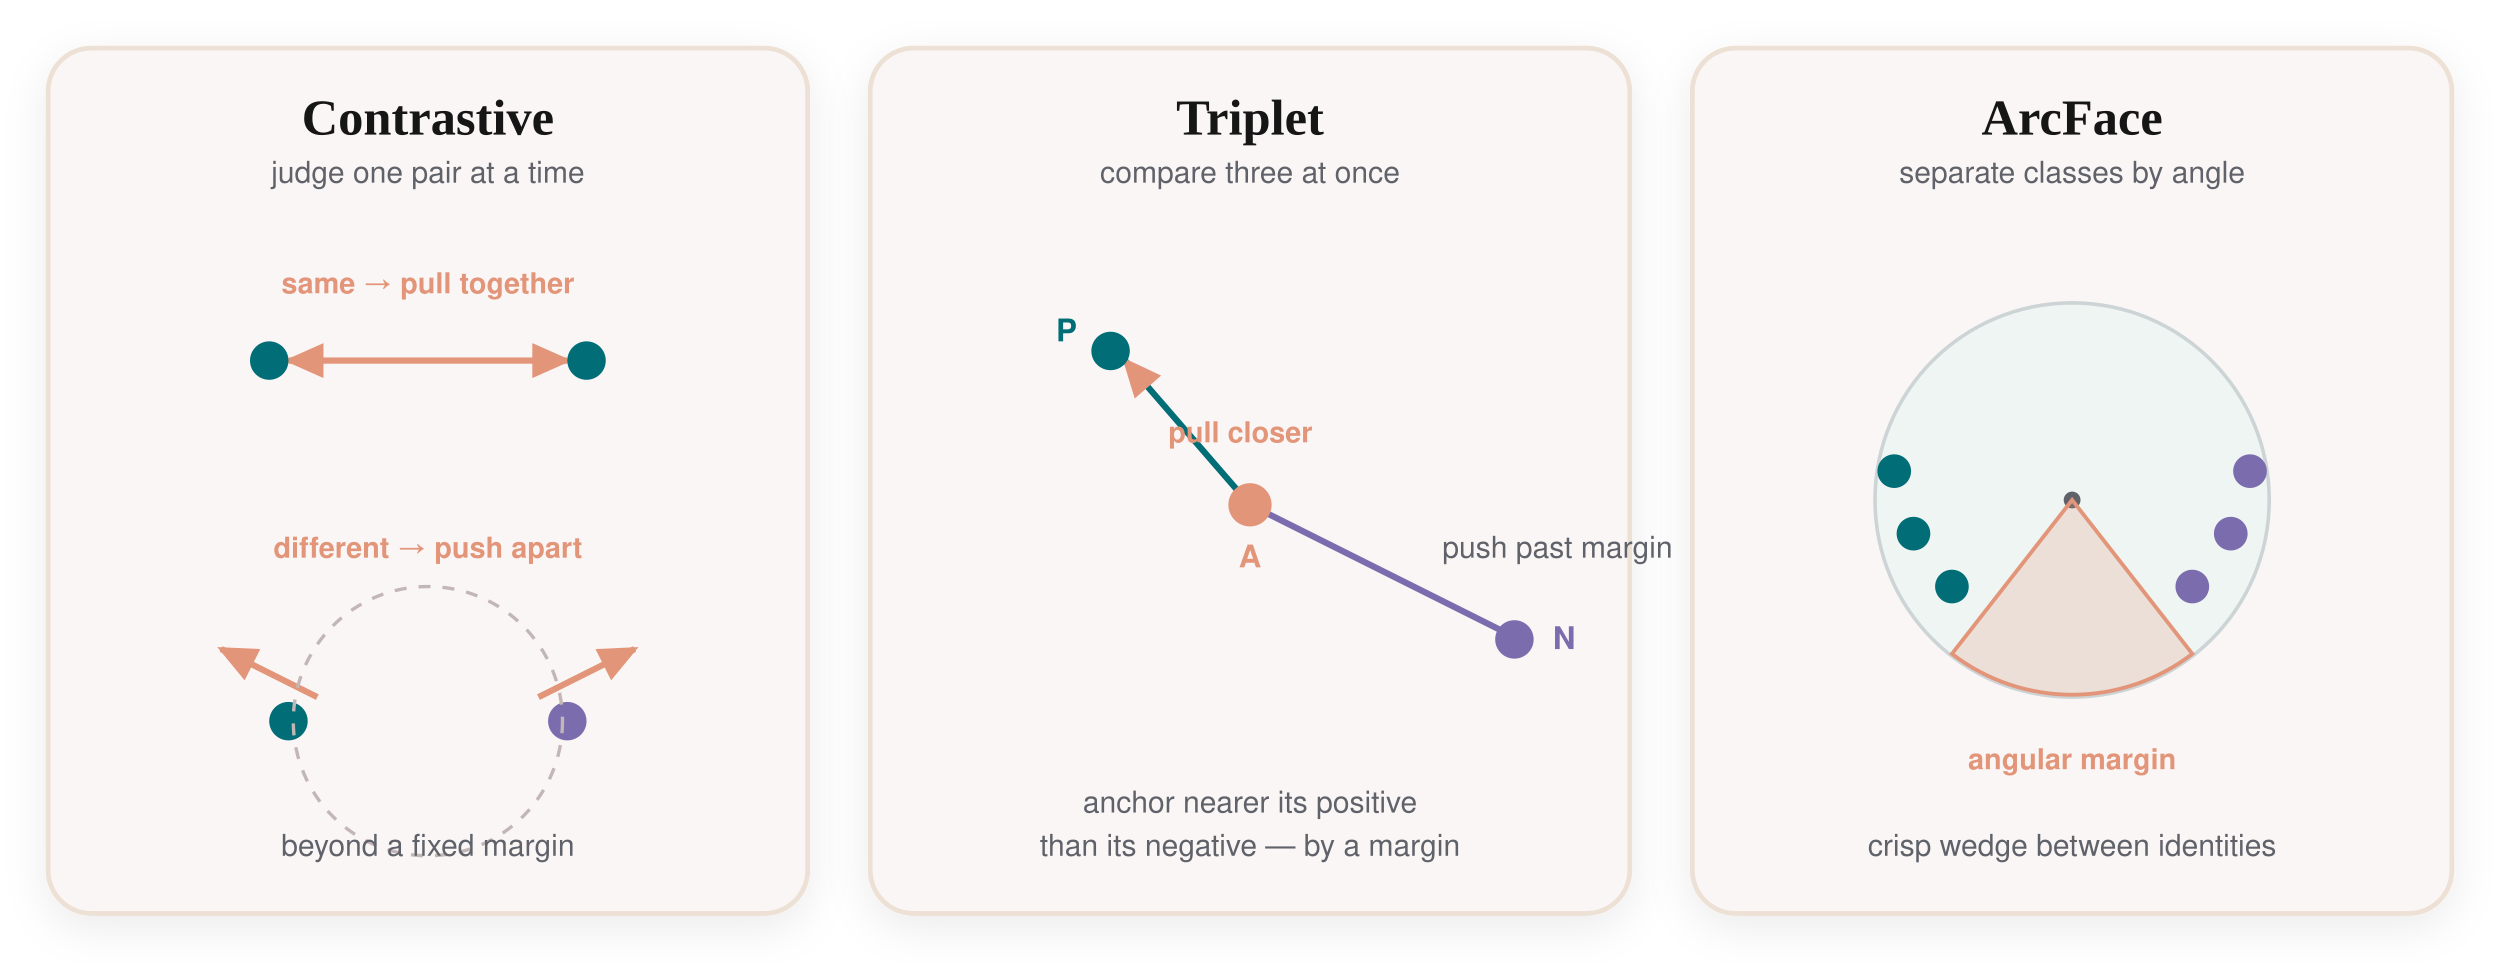
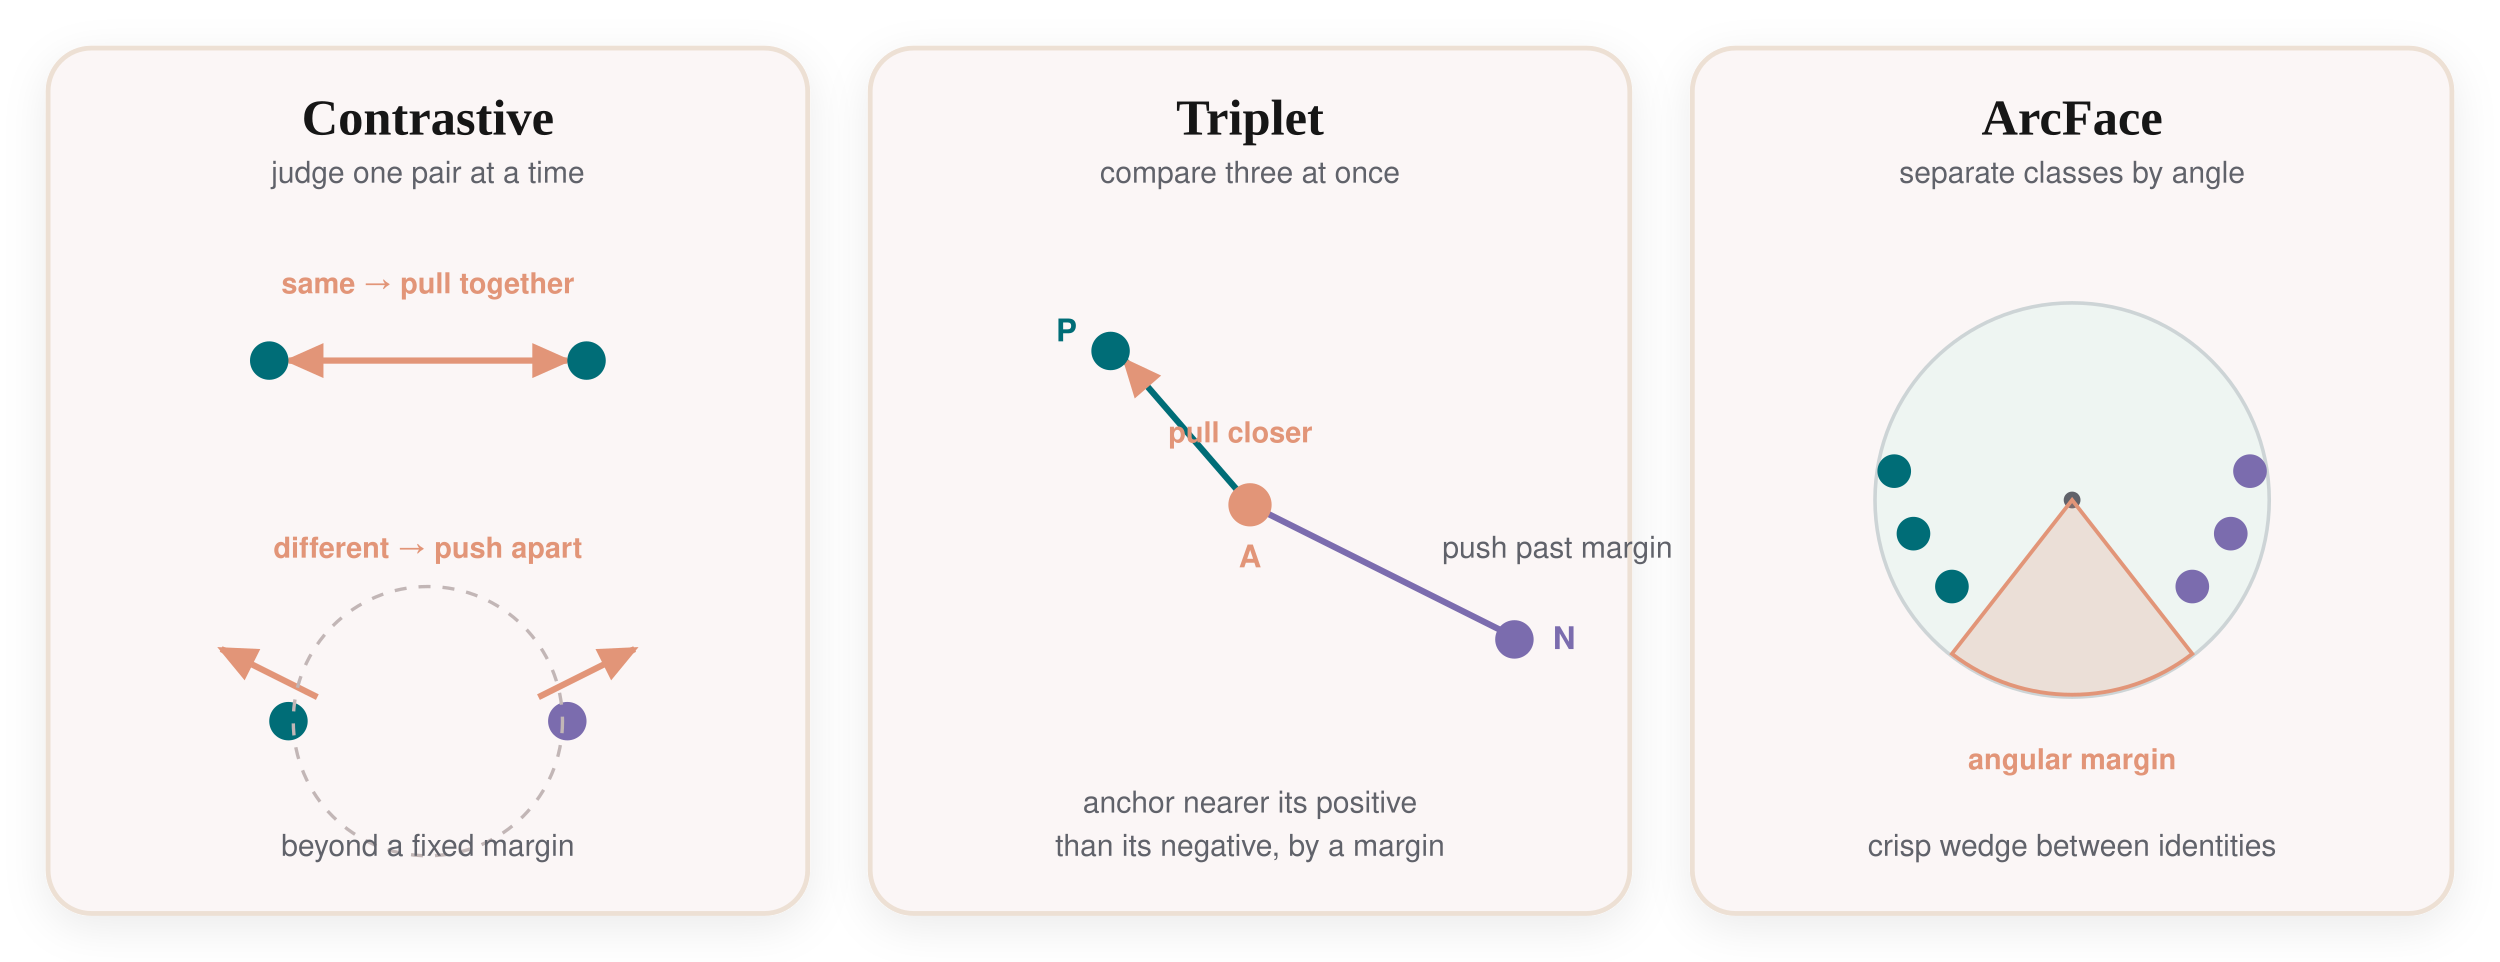
<svg xmlns="http://www.w3.org/2000/svg" viewBox="0 0 1040 400" font-family="Mulish, Helvetica, Arial, sans-serif">
  <defs>
    <marker id="ah" viewBox="0 0 10 10" refX="8" refY="5" markerWidth="7" markerHeight="7" orient="auto-start-reverse">
      <path d="M0 1 L9 5 L0 9 Z" fill="#e29578" />
    </marker>
    <filter id="cardshadow" x="-20%" y="-20%" width="140%" height="150%">
      <feDropShadow dx="0" dy="5" stdDeviation="9" flood-color="#1c2b28" flood-opacity="0.08" />
    </filter>
    <style>
    .title { font-family: Newsreader, Georgia, 'Times New Roman', serif; font-size: 21px; font-weight: 600; fill: #161616; }
    .desc  { font-size: 12.5px; fill: #60626a; }
    .dot   { font-size: 13px; font-weight: 800; }
    .note  { font-size: 12px; font-weight: 700; fill: #e29578; }
  </style>
  </defs>
  <rect x="20" y="20" width="316" height="360" rx="18" fill="#fbf6f6" stroke="#ede0d4" stroke-width="2" filter="url(#cardshadow)" />
  <text class="title" x="178" y="56" text-anchor="middle">Contrastive</text>
  <text class="desc" x="178" y="76" text-anchor="middle">judge one pair at a time</text>
  <text class="note" x="178" y="122" text-anchor="middle">same → pull together</text>
  <line x1="120" y1="150" x2="236" y2="150" stroke="#e29578" stroke-width="2.6" marker-start="url(#ah)" marker-end="url(#ah)" />
  <circle cx="112" cy="150" r="8" fill="#006d77" />
  <circle cx="244" cy="150" r="8" fill="#006d77" />
  <text class="note" x="178" y="232" text-anchor="middle">different → push apart</text>
  <circle cx="120" cy="300" r="8" fill="#006d77" />
  <circle cx="236" cy="300" r="8" fill="#7b6cae" />
  <line x1="132" y1="290" x2="92" y2="270" stroke="#e29578" stroke-width="2.6" marker-end="url(#ah)" />
  <line x1="224" y1="290" x2="264" y2="270" stroke="#e29578" stroke-width="2.6" marker-end="url(#ah)" />
  <circle cx="178" cy="300" r="56" fill="none" stroke="#c2b6b6" stroke-width="1.4" stroke-dasharray="5 5" />
  <text class="desc" x="178" y="356" text-anchor="middle">beyond a fixed margin</text>
  <rect x="362" y="20" width="316" height="360" rx="18" fill="#fbf6f6" stroke="#ede0d4" stroke-width="2" filter="url(#cardshadow)" />
  <text class="title" x="520" y="56" text-anchor="middle">Triplet</text>
  <text class="desc" x="520" y="76" text-anchor="middle">compare three at once</text>
  <line x1="520" y1="210" x2="468" y2="150" stroke="#006d77" stroke-width="2.6" marker-end="url(#ah)" />
  <line x1="520" y1="210" x2="624" y2="262" stroke="#7b6cae" stroke-width="2.6" />
  <circle cx="520" cy="210" r="9" fill="#e29578" />
  <text class="dot" x="520" y="236" text-anchor="middle" fill="#e29578">A</text>
  <circle cx="462" cy="146" r="8" fill="#006d77" />
  <text class="dot" x="448" y="142" text-anchor="end" fill="#006d77">P</text>
  <circle cx="630" cy="266" r="8" fill="#7b6cae" />
  <text class="dot" x="646" y="270" fill="#7b6cae">N</text>
  <text class="note" x="486" y="184">pull closer</text>
  <text class="desc" x="600" y="232">push past margin</text>
  <text class="desc" x="520" y="338" text-anchor="middle">anchor nearer its positive</text>
-   <text class="desc" x="520" y="356" text-anchor="middle">than its negative — by a margin</text>
+   <text class="desc" x="520" y="356" text-anchor="middle">than its negative, by a margin</text>
  <rect x="704" y="20" width="316" height="360" rx="18" fill="#fbf6f6" stroke="#ede0d4" stroke-width="2" filter="url(#cardshadow)" />
  <text class="title" x="862" y="56" text-anchor="middle">ArcFace</text>
  <text class="desc" x="862" y="76" text-anchor="middle">separate classes by angle</text>
  <circle cx="862" cy="208" r="82" fill="#eef5f2" stroke="#cdd4d6" stroke-width="1.5" />
  <circle cx="862" cy="208" r="3.5" fill="#60626a" />
  <path d="M862 208 L812 272 A82 82 0 0 0 912 272 Z" fill="#e29578" fill-opacity="0.22" stroke="#e29578" stroke-width="1.6" />
  <g fill="#006d77">
    <circle cx="788" cy="196" r="7" />
    <circle cx="796" cy="222" r="7" />
    <circle cx="812" cy="244" r="7" />
  </g>
  <g fill="#7b6cae">
    <circle cx="936" cy="196" r="7" />
    <circle cx="928" cy="222" r="7" />
    <circle cx="912" cy="244" r="7" />
  </g>
  <text class="note" x="862" y="320" text-anchor="middle">angular margin</text>
  <text class="desc" x="862" y="356" text-anchor="middle">crisp wedge between identities</text>
</svg>
